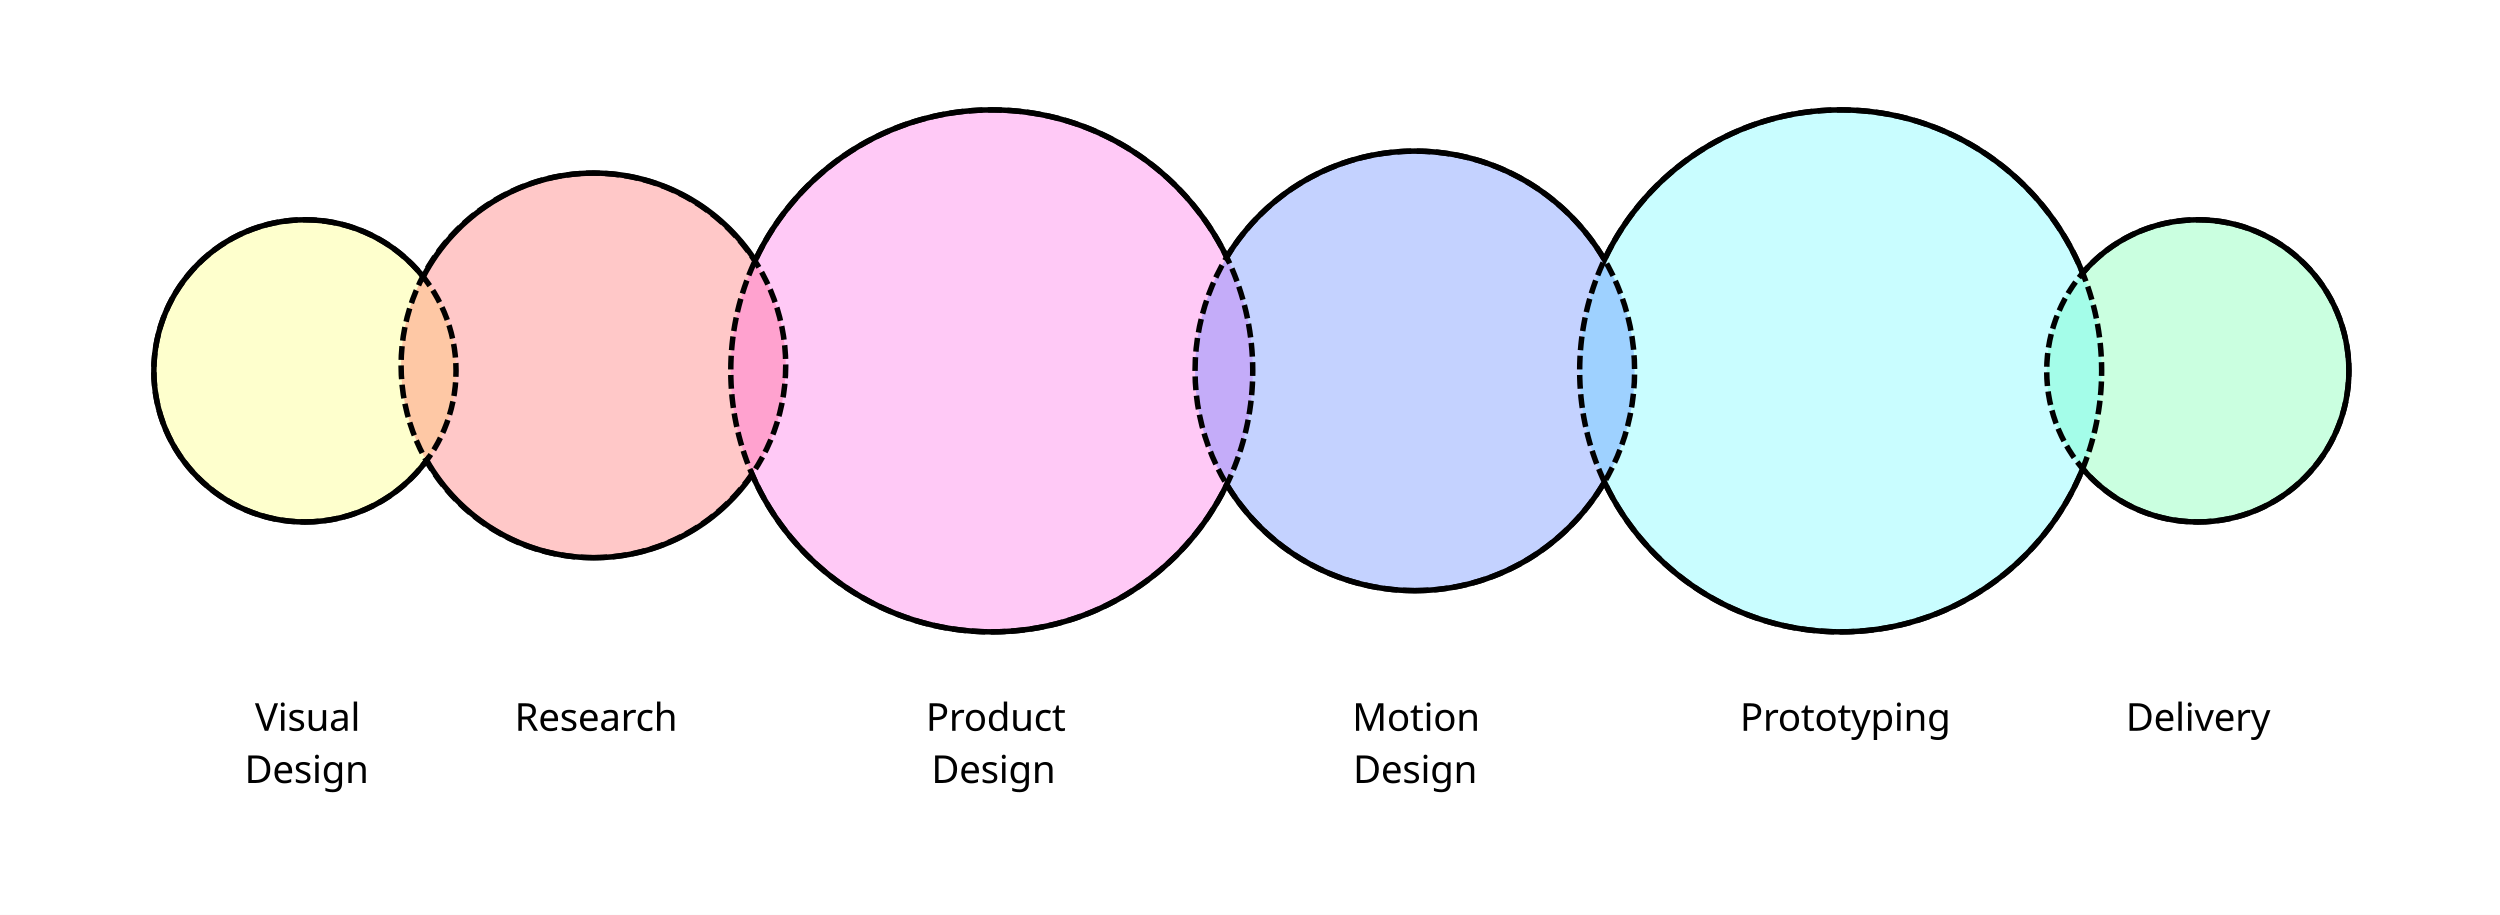
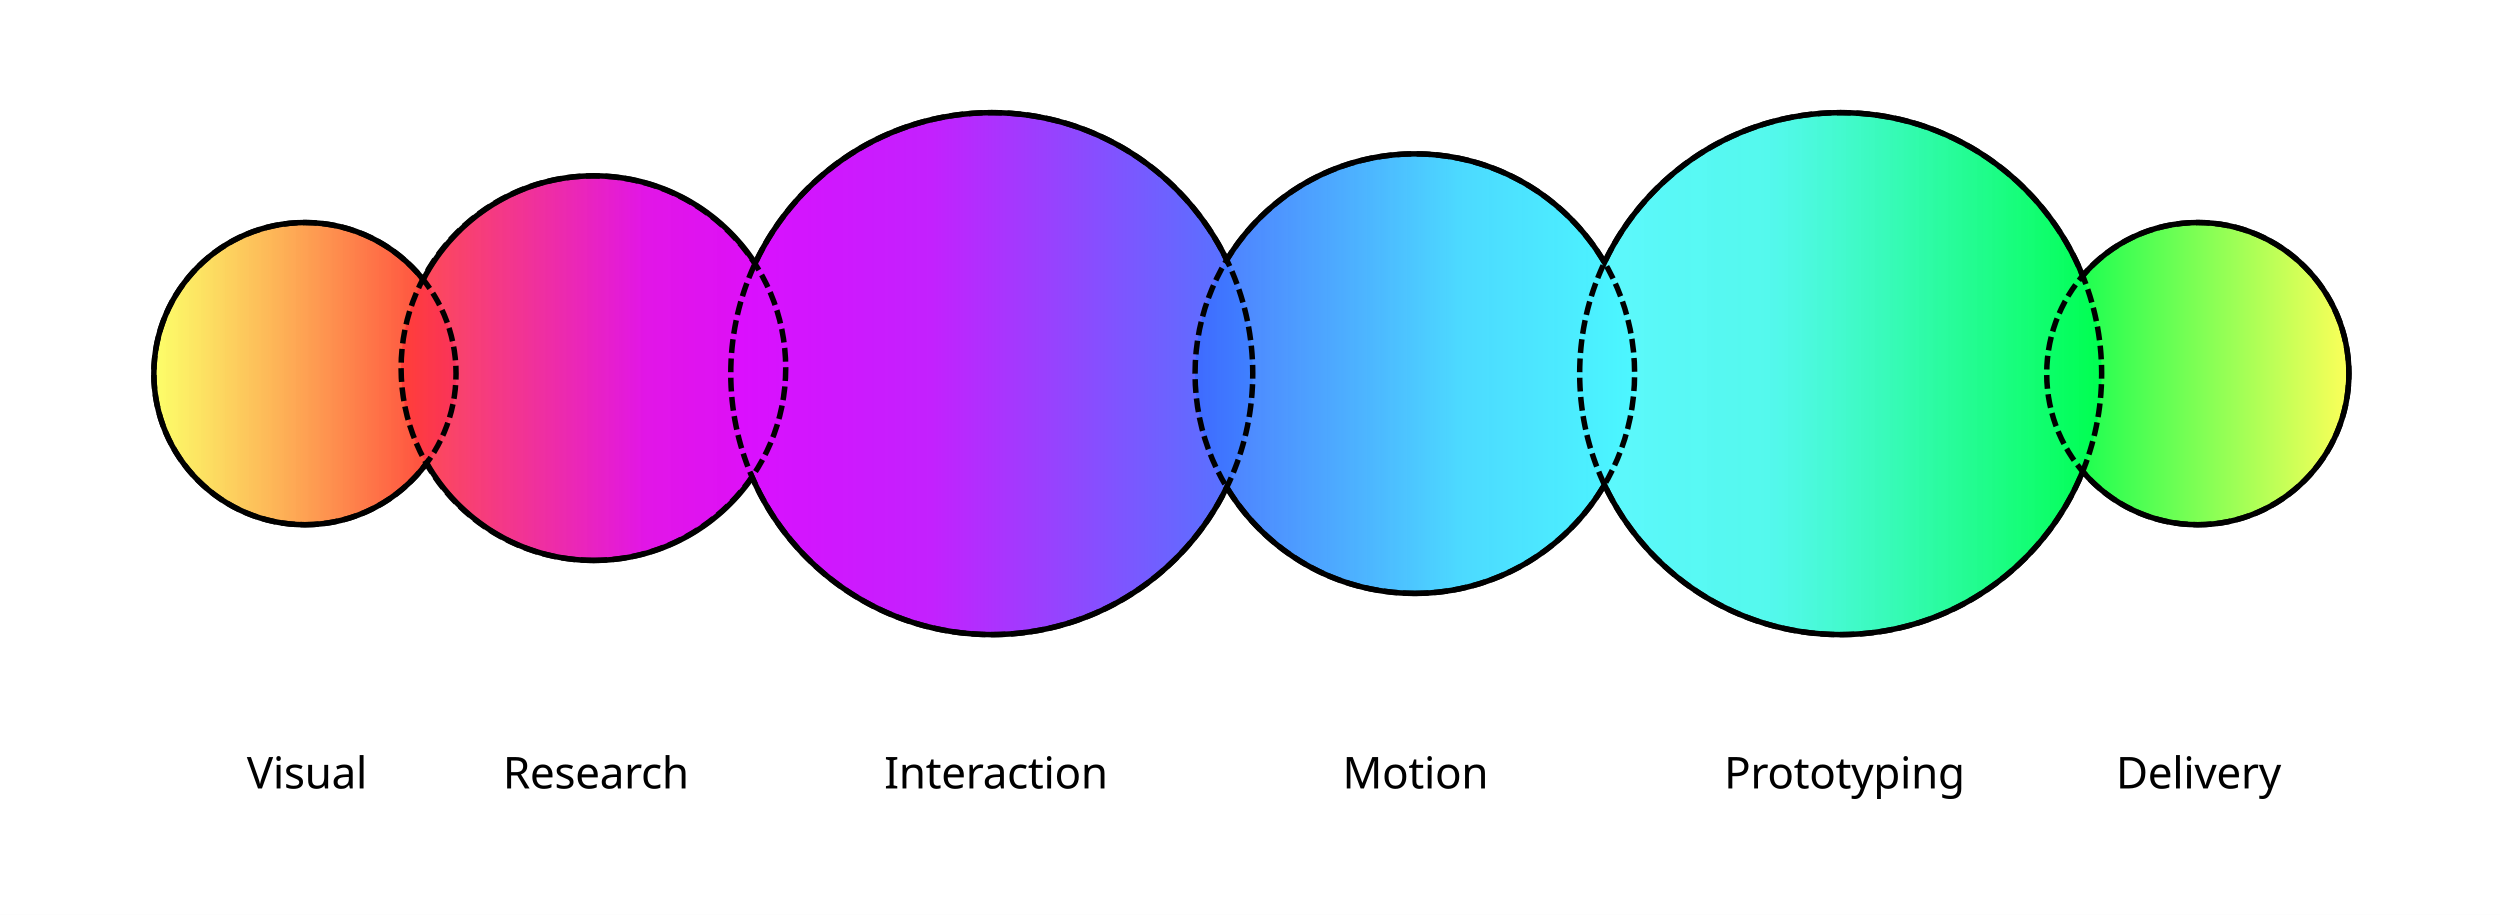
<svg xmlns="http://www.w3.org/2000/svg" width="910px" height="333px" viewBox="0 0 910 333" version="1.1">
+   <defs>
+     <linearGradient x1="100%" y1="50%" x2="0%" y2="50%" id="linearGradient-1">
+       <stop stop-color="#FF3A3A" offset="0%" />
+       <stop stop-color="#FCFF59" stop-opacity="0.9" offset="100%" />
+     </linearGradient>
+     <linearGradient x1="100%" y1="50%" x2="0%" y2="50%" id="linearGradient-2">
+       <stop stop-color="#FCFF59" offset="0%" />
+       <stop stop-color="#00FF50" offset="100%" />
+     </linearGradient>
+     <linearGradient x1="100%" y1="50%" x2="1.441%" y2="50%" id="linearGradient-3">
+       <stop stop-color="#DC0EFE" offset="0%" />
+       <stop stop-color="#E113E6" stop-opacity="0.988" offset="37.078%" />
+       <stop stop-color="#FF3A3A" stop-opacity="0.9" offset="100%" />
+     </linearGradient>
+     <linearGradient x1="100%" y1="50%" x2="0%" y2="50%" id="linearGradient-4">
+       <stop stop-color="#4E79FF" offset="0%" />
+       <stop stop-color="#C321FE" offset="61.413%" />
+       <stop stop-color="#DC0EFE" offset="100%" />
+     </linearGradient>
+     <linearGradient x1="100%" y1="50%" x2="0%" y2="50%" id="linearGradient-5">
+       <stop stop-color="#00FF50" offset="0%" />
+       <stop stop-color="#43F8EA" stop-opacity="0.912" offset="62.777%" />
+       <stop stop-color="#4CF7FF" stop-opacity="0.9" offset="100%" />
+     </linearGradient>
+     <linearGradient x1="100%" y1="50%" x2="0%" y2="50%" id="linearGradient-6">
+       <stop stop-color="#4CF7FF" offset="0%" />
+       <stop stop-color="#48D9FF" stop-opacity="0.979" offset="39.377%" />
+       <stop stop-color="#3B6AFF" stop-opacity="0.9" offset="100%" />
+     </linearGradient>
+   </defs>
  <g id="skills" stroke="none" stroke-width="1" fill="none" fill-rule="evenodd">
    <rect fill="#FFFFFF" x="0" y="0" width="910" height="333" />
-     <text id="Prototyping" font-family="AvenirNext-Medium, Avenir Next" font-size="14" font-weight="400" letter-spacing="-0.092" fill="#000000">
-       <tspan x="633.334" y="266">Prototyping</tspan>
+     <text id="Prototyping" font-family="AvenirNext-DemiBold, Avenir Next" font-size="16" font-weight="500" letter-spacing="-0.106" fill="#000000">
+       <tspan x="627.577" y="287">Prototyping</tspan>
    </text>
-     <text id="Research" font-family="AvenirNext-Medium, Avenir Next" font-size="14" font-weight="400" letter-spacing="-0.092" fill="#000000">
-       <tspan x="187.319" y="266">Research</tspan>
+     <text id="Research" font-family="AvenirNext-DemiBold, Avenir Next" font-size="16" font-weight="500" letter-spacing="-0.106" fill="#000000">
+       <tspan x="183.054" y="287">Research</tspan>
    </text>
-     <text id="Product-Design" font-family="AvenirNext-Medium, Avenir Next" font-size="14" font-weight="400" letter-spacing="-0.092" fill="#000000">
-       <tspan x="337.022" y="266">Product </tspan>
-       <tspan x="339.02" y="285">Design</tspan>
+     <text id="Interaction" font-family="AvenirNext-DemiBold, Avenir Next" font-size="16" font-weight="500" letter-spacing="-0.106" fill="#000000">
+       <tspan x="321.845" y="287">Interaction</tspan>
    </text>
-     <text id="Visual-Design" font-family="AvenirNext-Medium, Avenir Next" font-size="14" font-weight="400" letter-spacing="-0.092" fill="#000000">
-       <tspan x="92.8" y="266">Visual </tspan>
-       <tspan x="89.02" y="285">Design</tspan>
+     <text id="Visual" font-family="AvenirNext-DemiBold, Avenir Next" font-size="16" font-weight="500" letter-spacing="-0.106" fill="#000000">
+       <tspan x="89.841" y="287">Visual </tspan>
    </text>
-     <text id="Delivery" font-family="AvenirNext-Medium, Avenir Next" font-size="14" font-weight="400" letter-spacing="-0.092" fill="#000000">
-       <tspan x="773.797" y="266">Delivery</tspan>
+     <text id="Delivery" font-family="AvenirNext-DemiBold, Avenir Next" font-size="16" font-weight="500" letter-spacing="-0.106" fill="#000000">
+       <tspan x="770.218" y="287">Delivery</tspan>
    </text>
-     <text id="Motion-Design" font-family="AvenirNext-Medium, Avenir Next" font-size="14" font-weight="400" letter-spacing="-0.092" fill="#000000">
-       <tspan x="492.226" y="266">Motion </tspan>
-       <tspan x="492.52" y="285">Design</tspan>
+     <text id="Motion" font-family="AvenirNext-DemiBold, Avenir Next" font-size="16" font-weight="500" letter-spacing="-0.106" fill="#000000">
+       <tspan x="488.677" y="287">Motion</tspan>
    </text>
-     <path d="M111,190 C141.376,190 166,165.376 166,135 C166,104.624 141.376,80 111,80 C80.624,80 56,104.624 56,135 C56,165.376 80.624,190 111,190 Z" id="Oval" fill-opacity="0.3" fill="#FCFF59" />
-     <path d="M800,190 C830.376,190 855,165.376 855,135 C855,104.624 830.376,80 800,80 C769.624,80 745,104.624 745,135 C745,165.376 769.624,190 800,190 Z" id="Oval" fill-opacity="0.3" fill="#4EFF98" />
-     <path d="M216,203 C254.66,203 286,171.66 286,133 C286,94.34 254.66,63 216,63 C177.34,63 146,94.34 146,133 C146,171.66 177.34,203 216,203 Z" id="Oval" fill-opacity="0.3" fill="#FF4949" />
-     <path d="M361,230 C413.467,230 456,187.467 456,135 C456,82.533 413.467,40 361,40 C308.533,40 266,82.533 266,135 C266,187.467 308.533,230 361,230 Z" id="Oval" fill-opacity="0.3" fill="#FF4ADF" />
-     <path d="M670,230 C722.467,230 765,187.467 765,135 C765,82.533 722.467,40 670,40 C617.533,40 575,82.533 575,135 C575,187.467 617.533,230 670,230 Z" id="Oval" fill-opacity="0.3" fill="#4CF7FF" />
-     <path d="M515,215 C559.183,215 595,179.183 595,135 C595,90.817 559.183,55 515,55 C470.817,55 435,90.817 435,135 C435,179.183 470.817,215 515,215 Z" id="Oval" fill-opacity="0.3" fill="#3B6AFF" />
-     <path d="M111,190 C141.376,190 166,165.376 166,135 C166,104.624 141.376,80 111,80 C80.624,80 56,104.624 56,135 C56,165.376 80.624,190 111,190 Z" id="Oval" stroke="#000000" stroke-width="2" stroke-dasharray="5.01,2.009" />
-     <path d="M800,190 C830.376,190 855,165.376 855,135 C855,104.624 830.376,80 800,80 C769.624,80 745,104.624 745,135 C745,165.376 769.624,190 800,190 Z" id="Oval" stroke="#000000" stroke-width="2" stroke-dasharray="5.01,2.009" />
-     <path d="M216,203 C254.66,203 286,171.66 286,133 C286,94.34 254.66,63 216,63 C177.34,63 146,94.34 146,133 C146,171.66 177.34,203 216,203 Z" id="Oval" stroke="#000000" stroke-width="2" stroke-dasharray="5.01,2.009" />
-     <path d="M361,230 C413.467,230 456,187.467 456,135 C456,82.533 413.467,40 361,40 C308.533,40 266,82.533 266,135 C266,187.467 308.533,230 361,230 Z" id="Oval" stroke="#000000" stroke-width="2" stroke-dasharray="5.01,2.009" />
-     <path d="M670,230 C722.467,230 765,187.467 765,135 C765,82.533 722.467,40 670,40 C617.533,40 575,82.533 575,135 C575,187.467 617.533,230 670,230 Z" id="Oval" stroke="#000000" stroke-width="2" stroke-dasharray="5.01,2.009" />
-     <path d="M515,215 C559.183,215 595,179.183 595,135 C595,90.817 559.183,55 515,55 C470.817,55 435,90.817 435,135 C435,179.183 470.817,215 515,215 Z" id="Oval" stroke="#000000" stroke-width="2" stroke-dasharray="5.01,2.009" />
-     <path d="M670,40 C709.87,40 744.003,64.561 758.096,99.378 C768.183,87.521 783.213,80 800,80 C830.376,80 855,104.624 855,135 C855,165.376 830.376,190 800,190 C783.213,190 768.183,182.479 758.094,170.623 C744.003,205.439 709.87,230 670,230 C632.004,230 599.218,207.694 584.023,175.463 C570.131,199.119 544.42,215 515,215 C485.968,215 460.547,199.535 446.528,176.393 C431.148,208.123 398.629,230 361,230 C321.957,230 288.415,206.447 273.807,172.775 C261.178,191.036 240.086,203 216.2,203 C190.115,203 167.362,188.732 155.32,167.574 C145.309,181.174 129.185,190 111,190 C80.624,190 56,165.376 56,135 C56,104.624 80.624,80 111,80 C128.433,80 143.972,88.111 154.048,100.764 C165.708,78.327 189.164,63 216.2,63 C240.78,63 262.4,75.669 274.889,94.833 C290.018,62.442 322.888,40 361,40 C398.629,40 431.148,61.877 446.532,93.606 C460.547,70.465 485.968,55 515,55 C544.42,55 570.131,70.881 584.028,94.537 C599.218,62.306 632.004,40 670,40 Z" id="Combined-Shape" stroke="#000000" stroke-width="2" />
+     <path d="M111,191 C141.376,191 166,166.376 166,136 C166,105.624 141.376,81 111,81 C80.624,81 56,105.624 56,136 C56,166.376 80.624,191 111,191 Z" id="Oval" fill="url(#linearGradient-1)" />
+     <path d="M800,191 C830.376,191 855,166.376 855,136 C855,105.624 830.376,81 800,81 C769.624,81 745,105.624 745,136 C745,166.376 769.624,191 800,191 Z" id="Oval" fill="url(#linearGradient-2)" />
+     <path d="M216,204 C254.66,204 286,172.66 286,134 C286,95.34 254.66,64 216,64 C177.34,64 146,95.34 146,134 C146,172.66 177.34,204 216,204 Z" id="Oval" fill="url(#linearGradient-3)" />
+     <path d="M361,231 C413.467,231 456,188.467 456,136 C456,83.533 413.467,41 361,41 C308.533,41 266,83.533 266,136 C266,188.467 308.533,231 361,231 Z" id="Oval" fill="url(#linearGradient-4)" />
+     <path d="M670,231 C722.467,231 765,188.467 765,136 C765,83.533 722.467,41 670,41 C617.533,41 575,83.533 575,136 C575,188.467 617.533,231 670,231 Z" id="Oval" fill="url(#linearGradient-5)" />
+     <path d="M515,216 C559.183,216 595,180.183 595,136 C595,91.817 559.183,56 515,56 C470.817,56 435,91.817 435,136 C435,180.183 470.817,216 515,216 Z" id="Oval" fill="url(#linearGradient-6)" />
+     <path d="M111,191 C141.376,191 166,166.376 166,136 C166,105.624 141.376,81 111,81 C80.624,81 56,105.624 56,136 C56,166.376 80.624,191 111,191 Z" id="Oval" stroke="#000000" stroke-width="2" stroke-dasharray="5.01,2.009" />
+     <path d="M800,191 C830.376,191 855,166.376 855,136 C855,105.624 830.376,81 800,81 C769.624,81 745,105.624 745,136 C745,166.376 769.624,191 800,191 Z" id="Oval" stroke="#000000" stroke-width="2" stroke-dasharray="5.01,2.009" />
+     <path d="M216,204 C254.66,204 286,172.66 286,134 C286,95.34 254.66,64 216,64 C177.34,64 146,95.34 146,134 C146,172.66 177.34,204 216,204 Z" id="Oval" stroke="#000000" stroke-width="2" stroke-dasharray="5.01,2.009" />
+     <path d="M361,231 C413.467,231 456,188.467 456,136 C456,83.533 413.467,41 361,41 C308.533,41 266,83.533 266,136 C266,188.467 308.533,231 361,231 Z" id="Oval" stroke="#000000" stroke-width="2" stroke-dasharray="5.01,2.009" />
+     <path d="M670,231 C722.467,231 765,188.467 765,136 C765,83.533 722.467,41 670,41 C617.533,41 575,83.533 575,136 C575,188.467 617.533,231 670,231 Z" id="Oval" stroke="#000000" stroke-width="2" stroke-dasharray="5.01,2.009" />
+     <path d="M515,216 C559.183,216 595,180.183 595,136 C595,91.817 559.183,56 515,56 C470.817,56 435,91.817 435,136 C435,180.183 470.817,216 515,216 Z" id="Oval" stroke="#000000" stroke-width="2" stroke-dasharray="5.01,2.009" />
+     <path d="M670,41 C709.87,41 744.003,65.561 758.096,100.378 C768.183,88.521 783.213,81 800,81 C830.376,81 855,105.624 855,136 C855,166.376 830.376,191 800,191 C783.213,191 768.183,183.479 758.094,171.623 C744.003,206.439 709.87,231 670,231 C632.004,231 599.218,208.694 584.023,176.463 C570.131,200.119 544.42,216 515,216 C485.968,216 460.547,200.535 446.528,177.393 C431.148,209.123 398.629,231 361,231 C321.957,231 288.415,207.447 273.807,173.775 C261.178,192.036 240.086,204 216.2,204 C190.115,204 167.362,189.732 155.32,168.574 C145.309,182.174 129.185,191 111,191 C80.624,191 56,166.376 56,136 C56,105.624 80.624,81 111,81 C128.433,81 143.972,89.111 154.048,101.764 C165.708,79.327 189.164,64 216.2,64 C240.78,64 262.4,76.669 274.889,95.833 C290.018,63.442 322.888,41 361,41 C398.629,41 431.148,62.877 446.532,94.606 C460.547,71.465 485.968,56 515,56 C544.42,56 570.131,71.881 584.028,95.537 C599.218,63.306 632.004,41 670,41 Z" id="Combined-Shape" stroke="#000000" stroke-width="2" />
  </g>
</svg>
